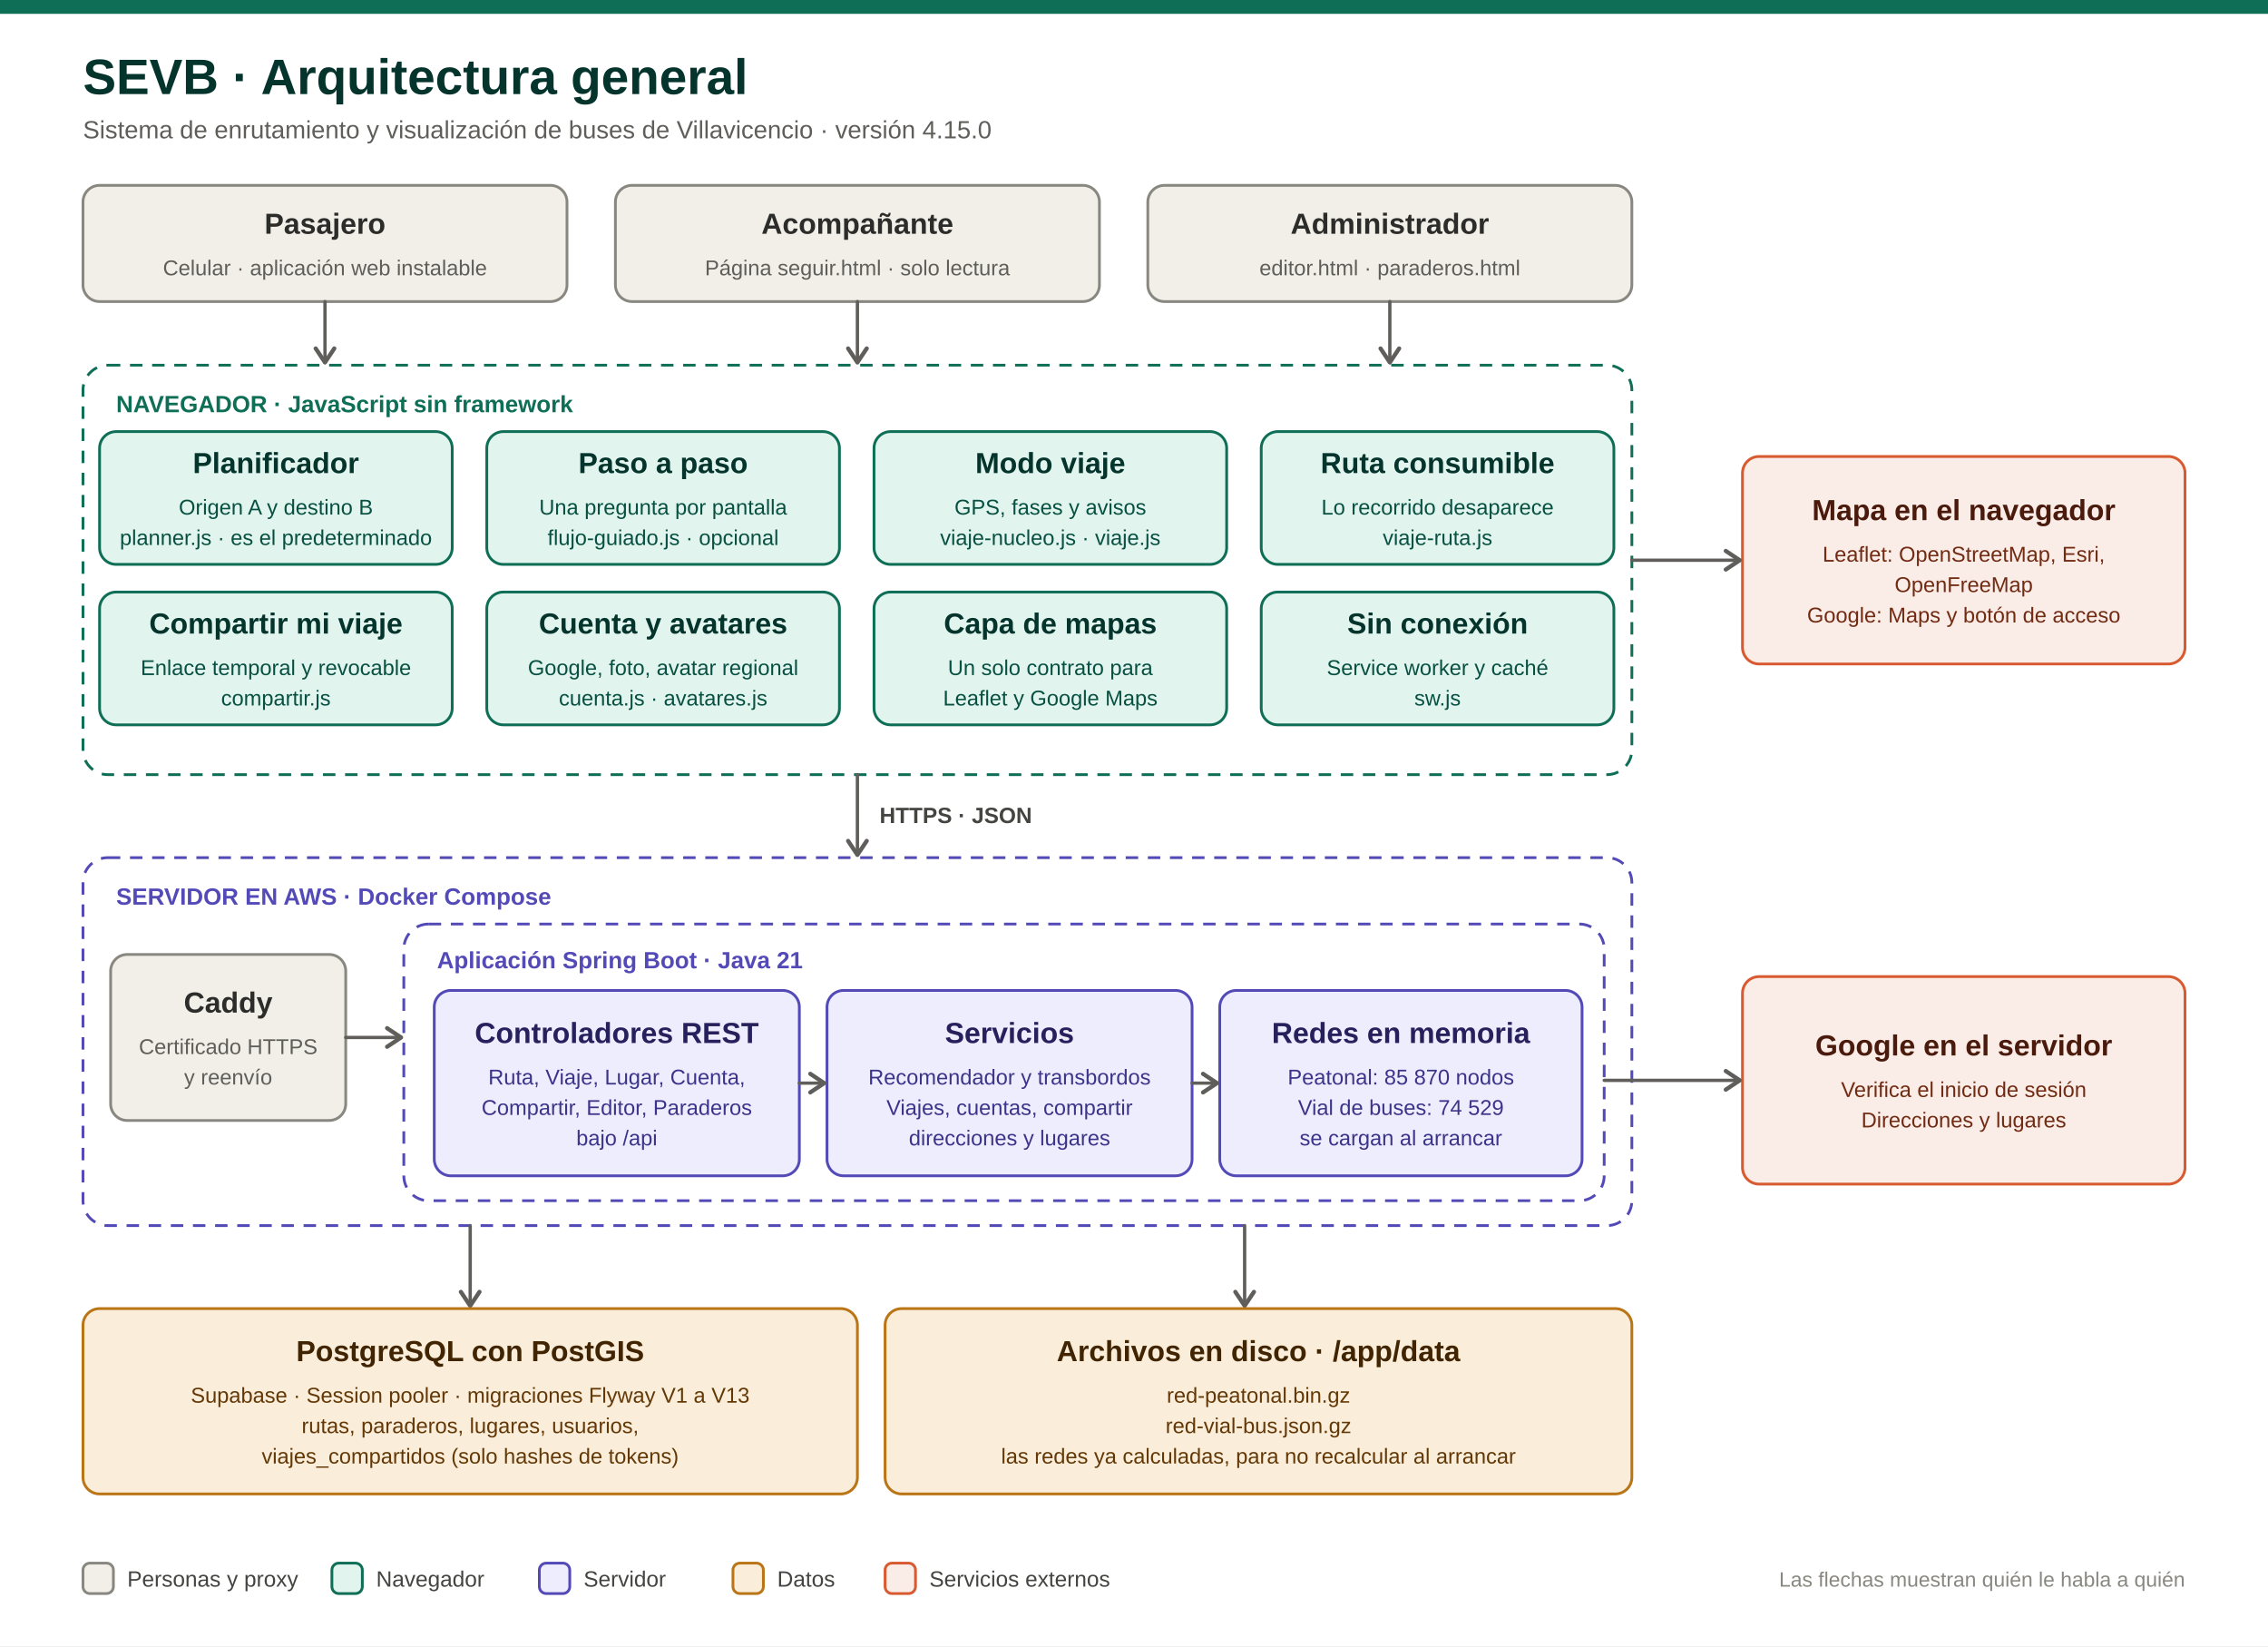
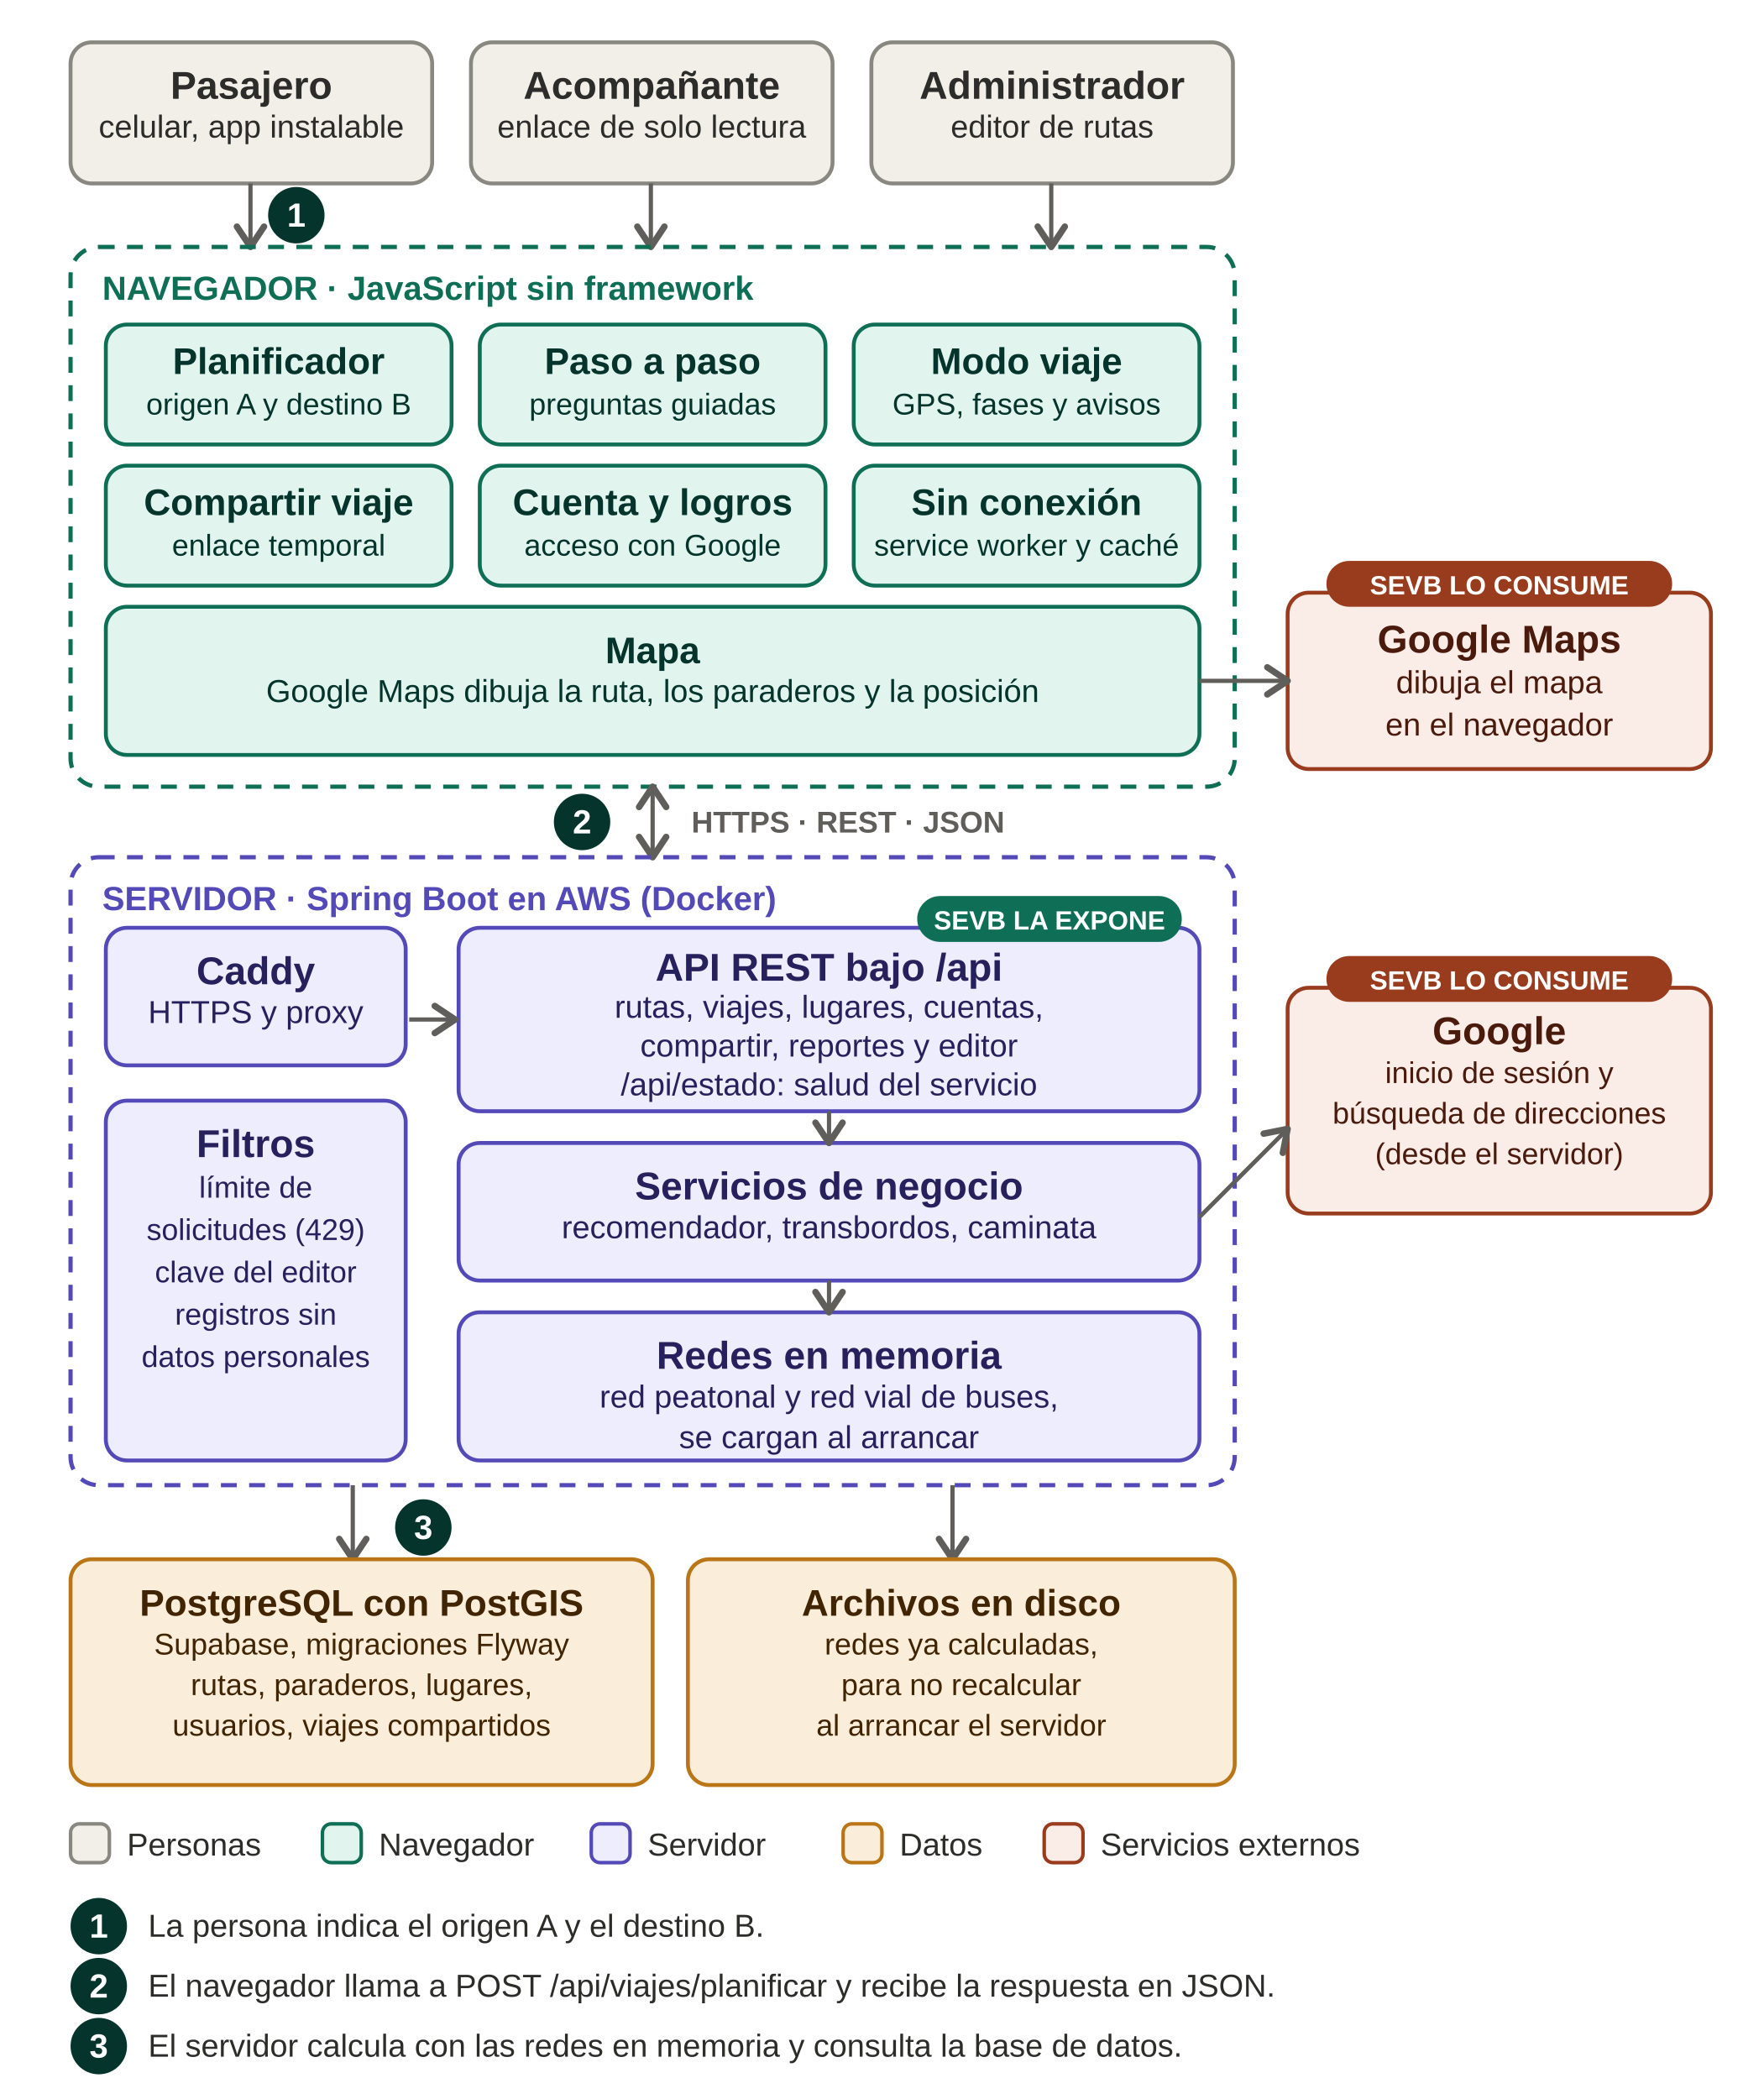
- <svg xmlns="http://www.w3.org/2000/svg" width="1640" height="1190" viewBox="0 0 1640 1190">
+ <svg xmlns="http://www.w3.org/2000/svg" width="1000" height="1190" viewBox="0 0 1000 1190">
  <defs>
-     <marker id="pta" viewBox="0 0 10 10" refX="8" refY="5" markerWidth="7" markerHeight="7" orient="auto-start-reverse">
-       <path d="M2 1L8 5L2 9" fill="none" stroke="#5F5E5A" stroke-width="1.8" stroke-linecap="round" stroke-linejoin="round" />
+     <marker id="a" viewBox="0 0 10 10" refX="8" refY="5" markerWidth="8" markerHeight="8" orient="auto-start-reverse">
+       <path d="M2 1L8 5L2 9" fill="none" stroke="#5F5E5A" stroke-width="1.9" stroke-linecap="round" stroke-linejoin="round" />
    </marker>
  </defs>
-   <rect width="1640" height="1190" fill="#FFFFFF" />
-   <rect x="0" y="0" width="1640" height="10" fill="#0F6E56" />
-   <text x="60" y="68" font-family="'Segoe UI', 'Helvetica Neue', Arial, sans-serif" font-size="36" font-weight="700" fill="#04342C" text-anchor="start">SEVB · Arquitectura general</text>
-   <text x="60" y="100" font-family="'Segoe UI', 'Helvetica Neue', Arial, sans-serif" font-size="18" font-weight="400" fill="#5F5E5A" text-anchor="start">Sistema de enrutamiento y visualización de buses de Villavicencio · versión 4.15.0</text>
-   <rect x="60" y="134" width="350" height="84" rx="12" fill="#F1EFE8" stroke="#888780" stroke-width="2" />
-   <text x="235.0" y="169.0" font-family="'Segoe UI', 'Helvetica Neue', Arial, sans-serif" font-size="21" font-weight="600" fill="#2C2C2A" text-anchor="middle">Pasajero</text>
-   <text x="235.0" y="199.0" font-family="'Segoe UI', 'Helvetica Neue', Arial, sans-serif" font-size="15.5" font-weight="400" fill="#5F5E5A" text-anchor="middle">Celular · aplicación web instalable</text>
-   <rect x="445" y="134" width="350" height="84" rx="12" fill="#F1EFE8" stroke="#888780" stroke-width="2" />
-   <text x="620.0" y="169.0" font-family="'Segoe UI', 'Helvetica Neue', Arial, sans-serif" font-size="21" font-weight="600" fill="#2C2C2A" text-anchor="middle">Acompañante</text>
-   <text x="620.0" y="199.0" font-family="'Segoe UI', 'Helvetica Neue', Arial, sans-serif" font-size="15.5" font-weight="400" fill="#5F5E5A" text-anchor="middle">Página seguir.html · solo lectura</text>
-   <rect x="830" y="134" width="350" height="84" rx="12" fill="#F1EFE8" stroke="#888780" stroke-width="2" />
-   <text x="1005.0" y="169.0" font-family="'Segoe UI', 'Helvetica Neue', Arial, sans-serif" font-size="21" font-weight="600" fill="#2C2C2A" text-anchor="middle">Administrador</text>
-   <text x="1005.0" y="199.0" font-family="'Segoe UI', 'Helvetica Neue', Arial, sans-serif" font-size="15.5" font-weight="400" fill="#5F5E5A" text-anchor="middle">editor.html · paraderos.html</text>
-   <line x1="235" y1="218" x2="235" y2="262" stroke="#5F5E5A" stroke-width="2.4" stroke-linecap="round" marker-end="url(#pta)" />
-   <line x1="620" y1="218" x2="620" y2="262" stroke="#5F5E5A" stroke-width="2.4" stroke-linecap="round" marker-end="url(#pta)" />
-   <line x1="1005" y1="218" x2="1005" y2="262" stroke="#5F5E5A" stroke-width="2.4" stroke-linecap="round" marker-end="url(#pta)" />
-   <rect x="60" y="264" width="1120" height="296" rx="18" fill="#FFFFFF" fill-opacity="0.55" stroke="#0F6E56" stroke-width="2" stroke-dasharray="9 7" />
-   <text x="84" y="298" font-family="'Segoe UI', 'Helvetica Neue', Arial, sans-serif" font-size="17" font-weight="600" fill="#0F6E56" text-anchor="start">NAVEGADOR · JavaScript sin framework</text>
-   <rect x="72" y="312" width="255" height="96" rx="12" fill="#E1F5EE" stroke="#0F6E56" stroke-width="2" />
-   <text x="199.5" y="342.0" font-family="'Segoe UI', 'Helvetica Neue', Arial, sans-serif" font-size="21" font-weight="600" fill="#04342C" text-anchor="middle">Planificador</text>
-   <text x="199.5" y="372.0" font-family="'Segoe UI', 'Helvetica Neue', Arial, sans-serif" font-size="15.5" font-weight="400" fill="#085041" text-anchor="middle">Origen A y destino B</text>
-   <text x="199.5" y="394.0" font-family="'Segoe UI', 'Helvetica Neue', Arial, sans-serif" font-size="15.5" font-weight="400" fill="#085041" text-anchor="middle">planner.js · es el predeterminado</text>
-   <rect x="352" y="312" width="255" height="96" rx="12" fill="#E1F5EE" stroke="#0F6E56" stroke-width="2" />
-   <text x="479.5" y="342.0" font-family="'Segoe UI', 'Helvetica Neue', Arial, sans-serif" font-size="21" font-weight="600" fill="#04342C" text-anchor="middle">Paso a paso</text>
-   <text x="479.5" y="372.0" font-family="'Segoe UI', 'Helvetica Neue', Arial, sans-serif" font-size="15.5" font-weight="400" fill="#085041" text-anchor="middle">Una pregunta por pantalla</text>
-   <text x="479.5" y="394.0" font-family="'Segoe UI', 'Helvetica Neue', Arial, sans-serif" font-size="15.5" font-weight="400" fill="#085041" text-anchor="middle">flujo-guiado.js · opcional</text>
-   <rect x="632" y="312" width="255" height="96" rx="12" fill="#E1F5EE" stroke="#0F6E56" stroke-width="2" />
-   <text x="759.5" y="342.0" font-family="'Segoe UI', 'Helvetica Neue', Arial, sans-serif" font-size="21" font-weight="600" fill="#04342C" text-anchor="middle">Modo viaje</text>
-   <text x="759.5" y="372.0" font-family="'Segoe UI', 'Helvetica Neue', Arial, sans-serif" font-size="15.5" font-weight="400" fill="#085041" text-anchor="middle">GPS, fases y avisos</text>
-   <text x="759.5" y="394.0" font-family="'Segoe UI', 'Helvetica Neue', Arial, sans-serif" font-size="15.5" font-weight="400" fill="#085041" text-anchor="middle">viaje-nucleo.js · viaje.js</text>
-   <rect x="912" y="312" width="255" height="96" rx="12" fill="#E1F5EE" stroke="#0F6E56" stroke-width="2" />
-   <text x="1039.5" y="342.0" font-family="'Segoe UI', 'Helvetica Neue', Arial, sans-serif" font-size="21" font-weight="600" fill="#04342C" text-anchor="middle">Ruta consumible</text>
-   <text x="1039.5" y="372.0" font-family="'Segoe UI', 'Helvetica Neue', Arial, sans-serif" font-size="15.5" font-weight="400" fill="#085041" text-anchor="middle">Lo recorrido desaparece</text>
-   <text x="1039.5" y="394.0" font-family="'Segoe UI', 'Helvetica Neue', Arial, sans-serif" font-size="15.5" font-weight="400" fill="#085041" text-anchor="middle">viaje-ruta.js</text>
-   <rect x="72" y="428" width="255" height="96" rx="12" fill="#E1F5EE" stroke="#0F6E56" stroke-width="2" />
-   <text x="199.5" y="458.0" font-family="'Segoe UI', 'Helvetica Neue', Arial, sans-serif" font-size="21" font-weight="600" fill="#04342C" text-anchor="middle">Compartir mi viaje</text>
-   <text x="199.5" y="488.0" font-family="'Segoe UI', 'Helvetica Neue', Arial, sans-serif" font-size="15.5" font-weight="400" fill="#085041" text-anchor="middle">Enlace temporal y revocable</text>
-   <text x="199.5" y="510.0" font-family="'Segoe UI', 'Helvetica Neue', Arial, sans-serif" font-size="15.5" font-weight="400" fill="#085041" text-anchor="middle">compartir.js</text>
-   <rect x="352" y="428" width="255" height="96" rx="12" fill="#E1F5EE" stroke="#0F6E56" stroke-width="2" />
-   <text x="479.5" y="458.0" font-family="'Segoe UI', 'Helvetica Neue', Arial, sans-serif" font-size="21" font-weight="600" fill="#04342C" text-anchor="middle">Cuenta y avatares</text>
-   <text x="479.5" y="488.0" font-family="'Segoe UI', 'Helvetica Neue', Arial, sans-serif" font-size="15.5" font-weight="400" fill="#085041" text-anchor="middle">Google, foto, avatar regional</text>
-   <text x="479.5" y="510.0" font-family="'Segoe UI', 'Helvetica Neue', Arial, sans-serif" font-size="15.5" font-weight="400" fill="#085041" text-anchor="middle">cuenta.js · avatares.js</text>
-   <rect x="632" y="428" width="255" height="96" rx="12" fill="#E1F5EE" stroke="#0F6E56" stroke-width="2" />
-   <text x="759.5" y="458.0" font-family="'Segoe UI', 'Helvetica Neue', Arial, sans-serif" font-size="21" font-weight="600" fill="#04342C" text-anchor="middle">Capa de mapas</text>
-   <text x="759.5" y="488.0" font-family="'Segoe UI', 'Helvetica Neue', Arial, sans-serif" font-size="15.5" font-weight="400" fill="#085041" text-anchor="middle">Un solo contrato para</text>
-   <text x="759.5" y="510.0" font-family="'Segoe UI', 'Helvetica Neue', Arial, sans-serif" font-size="15.5" font-weight="400" fill="#085041" text-anchor="middle">Leaflet y Google Maps</text>
-   <rect x="912" y="428" width="255" height="96" rx="12" fill="#E1F5EE" stroke="#0F6E56" stroke-width="2" />
-   <text x="1039.5" y="458.0" font-family="'Segoe UI', 'Helvetica Neue', Arial, sans-serif" font-size="21" font-weight="600" fill="#04342C" text-anchor="middle">Sin conexión</text>
-   <text x="1039.5" y="488.0" font-family="'Segoe UI', 'Helvetica Neue', Arial, sans-serif" font-size="15.5" font-weight="400" fill="#085041" text-anchor="middle">Service worker y caché</text>
-   <text x="1039.5" y="510.0" font-family="'Segoe UI', 'Helvetica Neue', Arial, sans-serif" font-size="15.5" font-weight="400" fill="#085041" text-anchor="middle">sw.js</text>
-   <line x1="620" y1="560" x2="620" y2="618" stroke="#5F5E5A" stroke-width="2.4" stroke-linecap="round" marker-end="url(#pta)" />
-   <text x="636" y="595" font-family="'Segoe UI', 'Helvetica Neue', Arial, sans-serif" font-size="16" font-weight="600" fill="#444441" text-anchor="start">HTTPS · JSON</text>
-   <rect x="60" y="620" width="1120" height="266" rx="18" fill="#FFFFFF" fill-opacity="0.55" stroke="#534AB7" stroke-width="2" stroke-dasharray="9 7" />
-   <text x="84" y="654" font-family="'Segoe UI', 'Helvetica Neue', Arial, sans-serif" font-size="17" font-weight="600" fill="#534AB7" text-anchor="start">SERVIDOR EN AWS · Docker Compose</text>
-   <rect x="80" y="690" width="170" height="120" rx="12" fill="#F1EFE8" stroke="#888780" stroke-width="2" />
-   <text x="165.0" y="732.0" font-family="'Segoe UI', 'Helvetica Neue', Arial, sans-serif" font-size="21" font-weight="600" fill="#2C2C2A" text-anchor="middle">Caddy</text>
-   <text x="165.0" y="762.0" font-family="'Segoe UI', 'Helvetica Neue', Arial, sans-serif" font-size="15.5" font-weight="400" fill="#5F5E5A" text-anchor="middle">Certificado HTTPS</text>
-   <text x="165.0" y="784.0" font-family="'Segoe UI', 'Helvetica Neue', Arial, sans-serif" font-size="15.5" font-weight="400" fill="#5F5E5A" text-anchor="middle">y reenvío</text>
-   <line x1="250" y1="750" x2="290" y2="750" stroke="#5F5E5A" stroke-width="2.4" stroke-linecap="round" marker-end="url(#pta)" />
-   <rect x="292" y="668" width="868" height="200" rx="18" fill="#FFFFFF" fill-opacity="0.55" stroke="#534AB7" stroke-width="2" stroke-dasharray="9 7" />
-   <text x="316" y="702" font-family="'Segoe UI', 'Helvetica Neue', Arial, sans-serif" font-size="17" font-weight="600" fill="#534AB7" text-anchor="start" />
-   <text x="316" y="700" font-family="'Segoe UI', 'Helvetica Neue', Arial, sans-serif" font-size="17" font-weight="600" fill="#534AB7" text-anchor="start">Aplicación Spring Boot · Java 21</text>
-   <rect x="314" y="716" width="264" height="134" rx="12" fill="#EEEDFE" stroke="#534AB7" stroke-width="2" />
-   <text x="446.0" y="754.0" font-family="'Segoe UI', 'Helvetica Neue', Arial, sans-serif" font-size="21" font-weight="600" fill="#26215C" text-anchor="middle">Controladores REST</text>
-   <text x="446.0" y="784.0" font-family="'Segoe UI', 'Helvetica Neue', Arial, sans-serif" font-size="15.5" font-weight="400" fill="#3C3489" text-anchor="middle">Ruta, Viaje, Lugar, Cuenta,</text>
-   <text x="446.0" y="806.0" font-family="'Segoe UI', 'Helvetica Neue', Arial, sans-serif" font-size="15.5" font-weight="400" fill="#3C3489" text-anchor="middle">Compartir, Editor, Paraderos</text>
-   <text x="446.0" y="828.0" font-family="'Segoe UI', 'Helvetica Neue', Arial, sans-serif" font-size="15.5" font-weight="400" fill="#3C3489" text-anchor="middle">bajo /api</text>
-   <rect x="598" y="716" width="264" height="134" rx="12" fill="#EEEDFE" stroke="#534AB7" stroke-width="2" />
-   <text x="730.0" y="754.0" font-family="'Segoe UI', 'Helvetica Neue', Arial, sans-serif" font-size="21" font-weight="600" fill="#26215C" text-anchor="middle">Servicios</text>
-   <text x="730.0" y="784.0" font-family="'Segoe UI', 'Helvetica Neue', Arial, sans-serif" font-size="15.5" font-weight="400" fill="#3C3489" text-anchor="middle">Recomendador y transbordos</text>
-   <text x="730.0" y="806.0" font-family="'Segoe UI', 'Helvetica Neue', Arial, sans-serif" font-size="15.5" font-weight="400" fill="#3C3489" text-anchor="middle">Viajes, cuentas, compartir</text>
-   <text x="730.0" y="828.0" font-family="'Segoe UI', 'Helvetica Neue', Arial, sans-serif" font-size="15.5" font-weight="400" fill="#3C3489" text-anchor="middle">direcciones y lugares</text>
-   <rect x="882" y="716" width="262" height="134" rx="12" fill="#EEEDFE" stroke="#534AB7" stroke-width="2" />
-   <text x="1013.0" y="754.0" font-family="'Segoe UI', 'Helvetica Neue', Arial, sans-serif" font-size="21" font-weight="600" fill="#26215C" text-anchor="middle">Redes en memoria</text>
-   <text x="1013.0" y="784.0" font-family="'Segoe UI', 'Helvetica Neue', Arial, sans-serif" font-size="15.5" font-weight="400" fill="#3C3489" text-anchor="middle">Peatonal: 85 870 nodos</text>
-   <text x="1013.0" y="806.0" font-family="'Segoe UI', 'Helvetica Neue', Arial, sans-serif" font-size="15.5" font-weight="400" fill="#3C3489" text-anchor="middle">Vial de buses: 74 529</text>
-   <text x="1013.0" y="828.0" font-family="'Segoe UI', 'Helvetica Neue', Arial, sans-serif" font-size="15.5" font-weight="400" fill="#3C3489" text-anchor="middle">se cargan al arrancar</text>
-   <line x1="578" y1="783" x2="596" y2="783" stroke="#5F5E5A" stroke-width="2.4" stroke-linecap="round" marker-end="url(#pta)" />
-   <line x1="862" y1="783" x2="880" y2="783" stroke="#5F5E5A" stroke-width="2.4" stroke-linecap="round" marker-end="url(#pta)" />
-   <line x1="340" y1="886" x2="340" y2="944" stroke="#5F5E5A" stroke-width="2.4" stroke-linecap="round" marker-end="url(#pta)" />
-   <line x1="900" y1="886" x2="900" y2="944" stroke="#5F5E5A" stroke-width="2.4" stroke-linecap="round" marker-end="url(#pta)" />
-   <rect x="60" y="946" width="560" height="134" rx="12" fill="#FAEEDA" stroke="#BA7517" stroke-width="2" />
-   <text x="340.0" y="984.0" font-family="'Segoe UI', 'Helvetica Neue', Arial, sans-serif" font-size="21" font-weight="600" fill="#412402" text-anchor="middle">PostgreSQL con PostGIS</text>
-   <text x="340.0" y="1014.0" font-family="'Segoe UI', 'Helvetica Neue', Arial, sans-serif" font-size="15.5" font-weight="400" fill="#633806" text-anchor="middle">Supabase · Session pooler · migraciones Flyway V1 a V13</text>
-   <text x="340.0" y="1036.0" font-family="'Segoe UI', 'Helvetica Neue', Arial, sans-serif" font-size="15.5" font-weight="400" fill="#633806" text-anchor="middle">rutas, paraderos, lugares, usuarios,</text>
-   <text x="340.0" y="1058.0" font-family="'Segoe UI', 'Helvetica Neue', Arial, sans-serif" font-size="15.5" font-weight="400" fill="#633806" text-anchor="middle">viajes_compartidos (solo hashes de tokens)</text>
-   <rect x="640" y="946" width="540" height="134" rx="12" fill="#FAEEDA" stroke="#BA7517" stroke-width="2" />
-   <text x="910.0" y="984.0" font-family="'Segoe UI', 'Helvetica Neue', Arial, sans-serif" font-size="21" font-weight="600" fill="#412402" text-anchor="middle">Archivos en disco · /app/data</text>
-   <text x="910.0" y="1014.0" font-family="'Segoe UI', 'Helvetica Neue', Arial, sans-serif" font-size="15.5" font-weight="400" fill="#633806" text-anchor="middle">red-peatonal.bin.gz</text>
-   <text x="910.0" y="1036.0" font-family="'Segoe UI', 'Helvetica Neue', Arial, sans-serif" font-size="15.5" font-weight="400" fill="#633806" text-anchor="middle">red-vial-bus.json.gz</text>
-   <text x="910.0" y="1058.0" font-family="'Segoe UI', 'Helvetica Neue', Arial, sans-serif" font-size="15.5" font-weight="400" fill="#633806" text-anchor="middle">las redes ya calculadas, para no recalcular al arrancar</text>
-   <rect x="1260" y="330" width="320" height="150" rx="12" fill="#FAECE7" stroke="#D85A30" stroke-width="2" />
-   <text x="1420.0" y="376.0" font-family="'Segoe UI', 'Helvetica Neue', Arial, sans-serif" font-size="21" font-weight="600" fill="#4A1B0C" text-anchor="middle">Mapa en el navegador</text>
-   <text x="1420.0" y="406.0" font-family="'Segoe UI', 'Helvetica Neue', Arial, sans-serif" font-size="15.5" font-weight="400" fill="#712B13" text-anchor="middle">Leaflet: OpenStreetMap, Esri,</text>
-   <text x="1420.0" y="428.0" font-family="'Segoe UI', 'Helvetica Neue', Arial, sans-serif" font-size="15.5" font-weight="400" fill="#712B13" text-anchor="middle">OpenFreeMap</text>
-   <text x="1420.0" y="450.0" font-family="'Segoe UI', 'Helvetica Neue', Arial, sans-serif" font-size="15.5" font-weight="400" fill="#712B13" text-anchor="middle">Google: Maps y botón de acceso</text>
-   <line x1="1180" y1="405" x2="1258" y2="405" stroke="#5F5E5A" stroke-width="2.4" stroke-linecap="round" marker-end="url(#pta)" />
-   <rect x="1260" y="706" width="320" height="150" rx="12" fill="#FAECE7" stroke="#D85A30" stroke-width="2" />
-   <text x="1420.0" y="763.0" font-family="'Segoe UI', 'Helvetica Neue', Arial, sans-serif" font-size="21" font-weight="600" fill="#4A1B0C" text-anchor="middle">Google en el servidor</text>
-   <text x="1420.0" y="793.0" font-family="'Segoe UI', 'Helvetica Neue', Arial, sans-serif" font-size="15.5" font-weight="400" fill="#712B13" text-anchor="middle">Verifica el inicio de sesión</text>
-   <text x="1420.0" y="815.0" font-family="'Segoe UI', 'Helvetica Neue', Arial, sans-serif" font-size="15.5" font-weight="400" fill="#712B13" text-anchor="middle">Direcciones y lugares</text>
-   <line x1="1160" y1="781" x2="1258" y2="781" stroke="#5F5E5A" stroke-width="2.4" stroke-linecap="round" marker-end="url(#pta)" />
-   <rect x="60" y="1130" width="22" height="22" rx="5" fill="#F1EFE8" stroke="#888780" stroke-width="2" />
-   <text x="92" y="1147" font-family="'Segoe UI', 'Helvetica Neue', Arial, sans-serif" font-size="16" font-weight="400" fill="#444441" text-anchor="start">Personas y proxy</text>
-   <rect x="240" y="1130" width="22" height="22" rx="5" fill="#E1F5EE" stroke="#0F6E56" stroke-width="2" />
-   <text x="272" y="1147" font-family="'Segoe UI', 'Helvetica Neue', Arial, sans-serif" font-size="16" font-weight="400" fill="#444441" text-anchor="start">Navegador</text>
-   <rect x="390" y="1130" width="22" height="22" rx="5" fill="#EEEDFE" stroke="#534AB7" stroke-width="2" />
-   <text x="422" y="1147" font-family="'Segoe UI', 'Helvetica Neue', Arial, sans-serif" font-size="16" font-weight="400" fill="#444441" text-anchor="start">Servidor</text>
-   <rect x="530" y="1130" width="22" height="22" rx="5" fill="#FAEEDA" stroke="#BA7517" stroke-width="2" />
-   <text x="562" y="1147" font-family="'Segoe UI', 'Helvetica Neue', Arial, sans-serif" font-size="16" font-weight="400" fill="#444441" text-anchor="start">Datos</text>
-   <rect x="640" y="1130" width="22" height="22" rx="5" fill="#FAECE7" stroke="#D85A30" stroke-width="2" />
-   <text x="672" y="1147" font-family="'Segoe UI', 'Helvetica Neue', Arial, sans-serif" font-size="16" font-weight="400" fill="#444441" text-anchor="start">Servicios externos</text>
-   <text x="1580" y="1147" font-family="'Segoe UI', 'Helvetica Neue', Arial, sans-serif" font-size="15" font-weight="400" fill="#888780" text-anchor="end">Las flechas muestran quién le habla a quién</text>
+   <rect width="1000" height="1190" fill="#FFFFFF" />
+   <rect x="40" y="24" width="205" height="80" rx="12" fill="#F1EFE8" stroke="#888780" stroke-width="2.2" />
+   <text x="142.5" y="56" font-family="'Segoe UI','Helvetica Neue',Arial,sans-serif" font-size="22" font-weight="700" fill="#2C2C2A" text-anchor="middle">Pasajero</text>
+   <text x="142.5" y="78" font-family="'Segoe UI','Helvetica Neue',Arial,sans-serif" font-size="18" font-weight="400" fill="#2C2C2A" text-anchor="middle">celular, app instalable</text>
+   <rect x="267" y="24" width="205" height="80" rx="12" fill="#F1EFE8" stroke="#888780" stroke-width="2.2" />
+   <text x="369.5" y="56" font-family="'Segoe UI','Helvetica Neue',Arial,sans-serif" font-size="22" font-weight="700" fill="#2C2C2A" text-anchor="middle">Acompañante</text>
+   <text x="369.5" y="78" font-family="'Segoe UI','Helvetica Neue',Arial,sans-serif" font-size="18" font-weight="400" fill="#2C2C2A" text-anchor="middle">enlace de solo lectura</text>
+   <rect x="494" y="24" width="205" height="80" rx="12" fill="#F1EFE8" stroke="#888780" stroke-width="2.2" />
+   <text x="596.5" y="56" font-family="'Segoe UI','Helvetica Neue',Arial,sans-serif" font-size="22" font-weight="700" fill="#2C2C2A" text-anchor="middle">Administrador</text>
+   <text x="596.5" y="78" font-family="'Segoe UI','Helvetica Neue',Arial,sans-serif" font-size="18" font-weight="400" fill="#2C2C2A" text-anchor="middle">editor de rutas</text>
+   <line x1="142" y1="104" x2="142" y2="140" stroke="#5F5E5A" stroke-width="2.4" marker-end="url(#a)" />
+   <line x1="369" y1="104" x2="369" y2="140" stroke="#5F5E5A" stroke-width="2.4" marker-end="url(#a)" />
+   <line x1="596" y1="104" x2="596" y2="140" stroke="#5F5E5A" stroke-width="2.4" marker-end="url(#a)" />
+   <circle cx="168" cy="122" r="16" fill="#04342C" />
+   <text x="168" y="128.5" font-family="'Segoe UI','Helvetica Neue',Arial,sans-serif" font-size="19" font-weight="700" fill="#FFFFFF" text-anchor="middle">1</text>
+   <rect x="40" y="140" width="660" height="306" rx="16" fill="none" stroke="#0F6E56" stroke-width="2.4" stroke-dasharray="9 7" />
+   <text x="58" y="170" font-family="'Segoe UI','Helvetica Neue',Arial,sans-serif" font-size="19" font-weight="700" fill="#0F6E56" text-anchor="start">NAVEGADOR · JavaScript sin framework</text>
+   <rect x="60" y="184" width="196" height="68" rx="12" fill="#E1F5EE" stroke="#0F6E56" stroke-width="2.2" />
+   <text x="158.0" y="212" font-family="'Segoe UI','Helvetica Neue',Arial,sans-serif" font-size="21" font-weight="700" fill="#04342C" text-anchor="middle">Planificador</text>
+   <text x="158.0" y="235" font-family="'Segoe UI','Helvetica Neue',Arial,sans-serif" font-size="17" font-weight="400" fill="#04342C" text-anchor="middle">origen A y destino B</text>
+   <rect x="272" y="184" width="196" height="68" rx="12" fill="#E1F5EE" stroke="#0F6E56" stroke-width="2.2" />
+   <text x="370.0" y="212" font-family="'Segoe UI','Helvetica Neue',Arial,sans-serif" font-size="21" font-weight="700" fill="#04342C" text-anchor="middle">Paso a paso</text>
+   <text x="370.0" y="235" font-family="'Segoe UI','Helvetica Neue',Arial,sans-serif" font-size="17" font-weight="400" fill="#04342C" text-anchor="middle">preguntas guiadas</text>
+   <rect x="484" y="184" width="196" height="68" rx="12" fill="#E1F5EE" stroke="#0F6E56" stroke-width="2.2" />
+   <text x="582.0" y="212" font-family="'Segoe UI','Helvetica Neue',Arial,sans-serif" font-size="21" font-weight="700" fill="#04342C" text-anchor="middle">Modo viaje</text>
+   <text x="582.0" y="235" font-family="'Segoe UI','Helvetica Neue',Arial,sans-serif" font-size="17" font-weight="400" fill="#04342C" text-anchor="middle">GPS, fases y avisos</text>
+   <rect x="60" y="264" width="196" height="68" rx="12" fill="#E1F5EE" stroke="#0F6E56" stroke-width="2.2" />
+   <text x="158.0" y="292" font-family="'Segoe UI','Helvetica Neue',Arial,sans-serif" font-size="21" font-weight="700" fill="#04342C" text-anchor="middle">Compartir viaje</text>
+   <text x="158.0" y="315" font-family="'Segoe UI','Helvetica Neue',Arial,sans-serif" font-size="17" font-weight="400" fill="#04342C" text-anchor="middle">enlace temporal</text>
+   <rect x="272" y="264" width="196" height="68" rx="12" fill="#E1F5EE" stroke="#0F6E56" stroke-width="2.2" />
+   <text x="370.0" y="292" font-family="'Segoe UI','Helvetica Neue',Arial,sans-serif" font-size="21" font-weight="700" fill="#04342C" text-anchor="middle">Cuenta y logros</text>
+   <text x="370.0" y="315" font-family="'Segoe UI','Helvetica Neue',Arial,sans-serif" font-size="17" font-weight="400" fill="#04342C" text-anchor="middle">acceso con Google</text>
+   <rect x="484" y="264" width="196" height="68" rx="12" fill="#E1F5EE" stroke="#0F6E56" stroke-width="2.2" />
+   <text x="582.0" y="292" font-family="'Segoe UI','Helvetica Neue',Arial,sans-serif" font-size="21" font-weight="700" fill="#04342C" text-anchor="middle">Sin conexión</text>
+   <text x="582.0" y="315" font-family="'Segoe UI','Helvetica Neue',Arial,sans-serif" font-size="17" font-weight="400" fill="#04342C" text-anchor="middle">service worker y caché</text>
+   <rect x="60" y="344" width="620" height="84" rx="12" fill="#E1F5EE" stroke="#0F6E56" stroke-width="2.2" />
+   <text x="370.0" y="376" font-family="'Segoe UI','Helvetica Neue',Arial,sans-serif" font-size="21" font-weight="700" fill="#04342C" text-anchor="middle">Mapa</text>
+   <text x="370.0" y="398" font-family="'Segoe UI','Helvetica Neue',Arial,sans-serif" font-size="18" font-weight="400" fill="#04342C" text-anchor="middle">Google Maps dibuja la ruta, los paraderos y la posición</text>
+   <rect x="730" y="336" width="240" height="100" rx="12" fill="#FAECE7" stroke="#993C1D" stroke-width="2.2" />
+   <text x="850.0" y="370" font-family="'Segoe UI','Helvetica Neue',Arial,sans-serif" font-size="22" font-weight="700" fill="#4A1B0C" text-anchor="middle">Google Maps</text>
+   <text x="850.0" y="393" font-family="'Segoe UI','Helvetica Neue',Arial,sans-serif" font-size="18" font-weight="400" fill="#4A1B0C" text-anchor="middle">dibuja el mapa</text>
+   <text x="850.0" y="417" font-family="'Segoe UI','Helvetica Neue',Arial,sans-serif" font-size="18" font-weight="400" fill="#4A1B0C" text-anchor="middle">en el navegador</text>
+   <rect x="752" y="318" width="196" height="26" rx="13" fill="#993C1D" />
+   <text x="850.0" y="337" font-family="'Segoe UI','Helvetica Neue',Arial,sans-serif" font-size="15" font-weight="700" fill="#FFFFFF" text-anchor="middle">SEVB LO CONSUME</text>
+   <line x1="680" y1="386" x2="730" y2="386" stroke="#5F5E5A" stroke-width="2.4" marker-end="url(#a)" />
+   <line x1="370" y1="446" x2="370" y2="486" stroke="#5F5E5A" stroke-width="2.4" marker-end="url(#a)" marker-start="url(#a)" />
+   <text x="392" y="472" font-family="'Segoe UI','Helvetica Neue',Arial,sans-serif" font-size="17" font-weight="600" fill="#5F5E5A" text-anchor="start">HTTPS · REST · JSON</text>
+   <circle cx="330" cy="466" r="16" fill="#04342C" />
+   <text x="330" y="472.5" font-family="'Segoe UI','Helvetica Neue',Arial,sans-serif" font-size="19" font-weight="700" fill="#FFFFFF" text-anchor="middle">2</text>
+   <rect x="40" y="486" width="660" height="356" rx="16" fill="none" stroke="#534AB7" stroke-width="2.4" stroke-dasharray="9 7" />
+   <text x="58" y="516" font-family="'Segoe UI','Helvetica Neue',Arial,sans-serif" font-size="19" font-weight="700" fill="#534AB7" text-anchor="start">SERVIDOR · Spring Boot en AWS (Docker)</text>
+   <rect x="60" y="526" width="170" height="78" rx="12" fill="#EEEDFE" stroke="#534AB7" stroke-width="2.2" />
+   <text x="145.0" y="558" font-family="'Segoe UI','Helvetica Neue',Arial,sans-serif" font-size="22" font-weight="700" fill="#26215C" text-anchor="middle">Caddy</text>
+   <text x="145.0" y="580" font-family="'Segoe UI','Helvetica Neue',Arial,sans-serif" font-size="18" font-weight="400" fill="#26215C" text-anchor="middle">HTTPS y proxy</text>
+   <rect x="60" y="624" width="170" height="204" rx="12" fill="#EEEDFE" stroke="#534AB7" stroke-width="2.2" />
+   <text x="145.0" y="656" font-family="'Segoe UI','Helvetica Neue',Arial,sans-serif" font-size="22" font-weight="700" fill="#26215C" text-anchor="middle">Filtros</text>
+   <text x="145.0" y="679" font-family="'Segoe UI','Helvetica Neue',Arial,sans-serif" font-size="17" font-weight="400" fill="#26215C" text-anchor="middle">límite de</text>
+   <text x="145.0" y="703" font-family="'Segoe UI','Helvetica Neue',Arial,sans-serif" font-size="17" font-weight="400" fill="#26215C" text-anchor="middle">solicitudes (429)</text>
+   <text x="145.0" y="727" font-family="'Segoe UI','Helvetica Neue',Arial,sans-serif" font-size="17" font-weight="400" fill="#26215C" text-anchor="middle">clave del editor</text>
+   <text x="145.0" y="751" font-family="'Segoe UI','Helvetica Neue',Arial,sans-serif" font-size="17" font-weight="400" fill="#26215C" text-anchor="middle">registros sin</text>
+   <text x="145.0" y="775" font-family="'Segoe UI','Helvetica Neue',Arial,sans-serif" font-size="17" font-weight="400" fill="#26215C" text-anchor="middle">datos personales</text>
+   <rect x="260" y="526" width="420" height="104" rx="12" fill="#EEEDFE" stroke="#534AB7" stroke-width="2.2" />
+   <text x="470.0" y="556" font-family="'Segoe UI','Helvetica Neue',Arial,sans-serif" font-size="22" font-weight="700" fill="#26215C" text-anchor="middle">API REST bajo /api</text>
+   <text x="470.0" y="577" font-family="'Segoe UI','Helvetica Neue',Arial,sans-serif" font-size="18" font-weight="400" fill="#26215C" text-anchor="middle">rutas, viajes, lugares, cuentas,</text>
+   <text x="470.0" y="599" font-family="'Segoe UI','Helvetica Neue',Arial,sans-serif" font-size="18" font-weight="400" fill="#26215C" text-anchor="middle">compartir, reportes y editor</text>
+   <text x="470.0" y="621" font-family="'Segoe UI','Helvetica Neue',Arial,sans-serif" font-size="18" font-weight="400" fill="#26215C" text-anchor="middle">/api/estado: salud del servicio</text>
+   <rect x="520" y="508" width="150" height="26" rx="13" fill="#0F6E56" />
+   <text x="595.0" y="527" font-family="'Segoe UI','Helvetica Neue',Arial,sans-serif" font-size="15" font-weight="700" fill="#FFFFFF" text-anchor="middle">SEVB LA EXPONE</text>
+   <rect x="260" y="648" width="420" height="78" rx="12" fill="#EEEDFE" stroke="#534AB7" stroke-width="2.2" />
+   <text x="470.0" y="680" font-family="'Segoe UI','Helvetica Neue',Arial,sans-serif" font-size="22" font-weight="700" fill="#26215C" text-anchor="middle">Servicios de negocio</text>
+   <text x="470.0" y="702" font-family="'Segoe UI','Helvetica Neue',Arial,sans-serif" font-size="18" font-weight="400" fill="#26215C" text-anchor="middle">recomendador, transbordos, caminata</text>
+   <rect x="260" y="744" width="420" height="84" rx="12" fill="#EEEDFE" stroke="#534AB7" stroke-width="2.2" />
+   <text x="470.0" y="776" font-family="'Segoe UI','Helvetica Neue',Arial,sans-serif" font-size="22" font-weight="700" fill="#26215C" text-anchor="middle">Redes en memoria</text>
+   <text x="470.0" y="798" font-family="'Segoe UI','Helvetica Neue',Arial,sans-serif" font-size="18" font-weight="400" fill="#26215C" text-anchor="middle">red peatonal y red vial de buses,</text>
+   <text x="470.0" y="821" font-family="'Segoe UI','Helvetica Neue',Arial,sans-serif" font-size="18" font-weight="400" fill="#26215C" text-anchor="middle">se cargan al arrancar</text>
+   <line x1="232" y1="578" x2="258" y2="578" stroke="#5F5E5A" stroke-width="2.4" marker-end="url(#a)" />
+   <line x1="470" y1="630" x2="470" y2="648" stroke="#5F5E5A" stroke-width="2.4" marker-end="url(#a)" />
+   <line x1="470" y1="726" x2="470" y2="744" stroke="#5F5E5A" stroke-width="2.4" marker-end="url(#a)" />
+   <rect x="730" y="560" width="240" height="128" rx="12" fill="#FAECE7" stroke="#993C1D" stroke-width="2.2" />
+   <text x="850.0" y="592" font-family="'Segoe UI','Helvetica Neue',Arial,sans-serif" font-size="22" font-weight="700" fill="#4A1B0C" text-anchor="middle">Google</text>
+   <text x="850.0" y="614" font-family="'Segoe UI','Helvetica Neue',Arial,sans-serif" font-size="17" font-weight="400" fill="#4A1B0C" text-anchor="middle">inicio de sesión y</text>
+   <text x="850.0" y="637" font-family="'Segoe UI','Helvetica Neue',Arial,sans-serif" font-size="17" font-weight="400" fill="#4A1B0C" text-anchor="middle">búsqueda de direcciones</text>
+   <text x="850.0" y="660" font-family="'Segoe UI','Helvetica Neue',Arial,sans-serif" font-size="17" font-weight="400" fill="#4A1B0C" text-anchor="middle">(desde el servidor)</text>
+   <rect x="752" y="542" width="196" height="26" rx="13" fill="#993C1D" />
+   <text x="850.0" y="561" font-family="'Segoe UI','Helvetica Neue',Arial,sans-serif" font-size="15" font-weight="700" fill="#FFFFFF" text-anchor="middle">SEVB LO CONSUME</text>
+   <line x1="680" y1="690" x2="730" y2="640" stroke="#5F5E5A" stroke-width="2.4" marker-end="url(#a)" />
+   <line x1="200" y1="842" x2="200" y2="884" stroke="#5F5E5A" stroke-width="2.4" marker-end="url(#a)" />
+   <line x1="540" y1="842" x2="540" y2="884" stroke="#5F5E5A" stroke-width="2.4" marker-end="url(#a)" />
+   <circle cx="240" cy="866" r="16" fill="#04342C" />
+   <text x="240" y="872.5" font-family="'Segoe UI','Helvetica Neue',Arial,sans-serif" font-size="19" font-weight="700" fill="#FFFFFF" text-anchor="middle">3</text>
+   <rect x="40" y="884" width="330" height="128" rx="12" fill="#FAEEDA" stroke="#BA7517" stroke-width="2.2" />
+   <text x="205.0" y="916" font-family="'Segoe UI','Helvetica Neue',Arial,sans-serif" font-size="21" font-weight="700" fill="#412402" text-anchor="middle">PostgreSQL con PostGIS</text>
+   <text x="205.0" y="938" font-family="'Segoe UI','Helvetica Neue',Arial,sans-serif" font-size="17" font-weight="400" fill="#412402" text-anchor="middle">Supabase, migraciones Flyway</text>
+   <text x="205.0" y="961" font-family="'Segoe UI','Helvetica Neue',Arial,sans-serif" font-size="17" font-weight="400" fill="#412402" text-anchor="middle">rutas, paraderos, lugares,</text>
+   <text x="205.0" y="984" font-family="'Segoe UI','Helvetica Neue',Arial,sans-serif" font-size="17" font-weight="400" fill="#412402" text-anchor="middle">usuarios, viajes compartidos</text>
+   <rect x="390" y="884" width="310" height="128" rx="12" fill="#FAEEDA" stroke="#BA7517" stroke-width="2.2" />
+   <text x="545.0" y="916" font-family="'Segoe UI','Helvetica Neue',Arial,sans-serif" font-size="21" font-weight="700" fill="#412402" text-anchor="middle">Archivos en disco</text>
+   <text x="545.0" y="938" font-family="'Segoe UI','Helvetica Neue',Arial,sans-serif" font-size="17" font-weight="400" fill="#412402" text-anchor="middle">redes ya calculadas,</text>
+   <text x="545.0" y="961" font-family="'Segoe UI','Helvetica Neue',Arial,sans-serif" font-size="17" font-weight="400" fill="#412402" text-anchor="middle">para no recalcular</text>
+   <text x="545.0" y="984" font-family="'Segoe UI','Helvetica Neue',Arial,sans-serif" font-size="17" font-weight="400" fill="#412402" text-anchor="middle">al arrancar el servidor</text>
+   <rect x="40" y="1034" width="22" height="22" rx="5" fill="#F1EFE8" stroke="#888780" stroke-width="2" />
+   <text x="72" y="1052" font-family="'Segoe UI','Helvetica Neue',Arial,sans-serif" font-size="18" font-weight="400" fill="#2C2C2A" text-anchor="start">Personas</text>
+   <rect x="182.8" y="1034" width="22" height="22" rx="5" fill="#E1F5EE" stroke="#0F6E56" stroke-width="2" />
+   <text x="214.8" y="1052" font-family="'Segoe UI','Helvetica Neue',Arial,sans-serif" font-size="18" font-weight="400" fill="#2C2C2A" text-anchor="start">Navegador</text>
+   <rect x="335.2" y="1034" width="22" height="22" rx="5" fill="#EEEDFE" stroke="#534AB7" stroke-width="2" />
+   <text x="367.2" y="1052" font-family="'Segoe UI','Helvetica Neue',Arial,sans-serif" font-size="18" font-weight="400" fill="#2C2C2A" text-anchor="start">Servidor</text>
+   <rect x="478.0" y="1034" width="22" height="22" rx="5" fill="#FAEEDA" stroke="#BA7517" stroke-width="2" />
+   <text x="510.0" y="1052" font-family="'Segoe UI','Helvetica Neue',Arial,sans-serif" font-size="18" font-weight="400" fill="#2C2C2A" text-anchor="start">Datos</text>
+   <rect x="592.0" y="1034" width="22" height="22" rx="5" fill="#FAECE7" stroke="#993C1D" stroke-width="2" />
+   <text x="624.0" y="1052" font-family="'Segoe UI','Helvetica Neue',Arial,sans-serif" font-size="18" font-weight="400" fill="#2C2C2A" text-anchor="start">Servicios externos</text>
+   <circle cx="56" cy="1092" r="16" fill="#04342C" />
+   <text x="56" y="1098.5" font-family="'Segoe UI','Helvetica Neue',Arial,sans-serif" font-size="19" font-weight="700" fill="#FFFFFF" text-anchor="middle">1</text>
+   <text x="84" y="1098" font-family="'Segoe UI','Helvetica Neue',Arial,sans-serif" font-size="18" font-weight="400" fill="#2C2C2A" text-anchor="start">La persona indica el origen A y el destino B.</text>
+   <circle cx="56" cy="1126" r="16" fill="#04342C" />
+   <text x="56" y="1132.5" font-family="'Segoe UI','Helvetica Neue',Arial,sans-serif" font-size="19" font-weight="700" fill="#FFFFFF" text-anchor="middle">2</text>
+   <text x="84" y="1132" font-family="'Segoe UI','Helvetica Neue',Arial,sans-serif" font-size="18" font-weight="400" fill="#2C2C2A" text-anchor="start">El navegador llama a POST /api/viajes/planificar y recibe la respuesta en JSON.</text>
+   <circle cx="56" cy="1160" r="16" fill="#04342C" />
+   <text x="56" y="1166.5" font-family="'Segoe UI','Helvetica Neue',Arial,sans-serif" font-size="19" font-weight="700" fill="#FFFFFF" text-anchor="middle">3</text>
+   <text x="84" y="1166" font-family="'Segoe UI','Helvetica Neue',Arial,sans-serif" font-size="18" font-weight="400" fill="#2C2C2A" text-anchor="start">El servidor calcula con las redes en memoria y consulta la base de datos.</text>
</svg>
